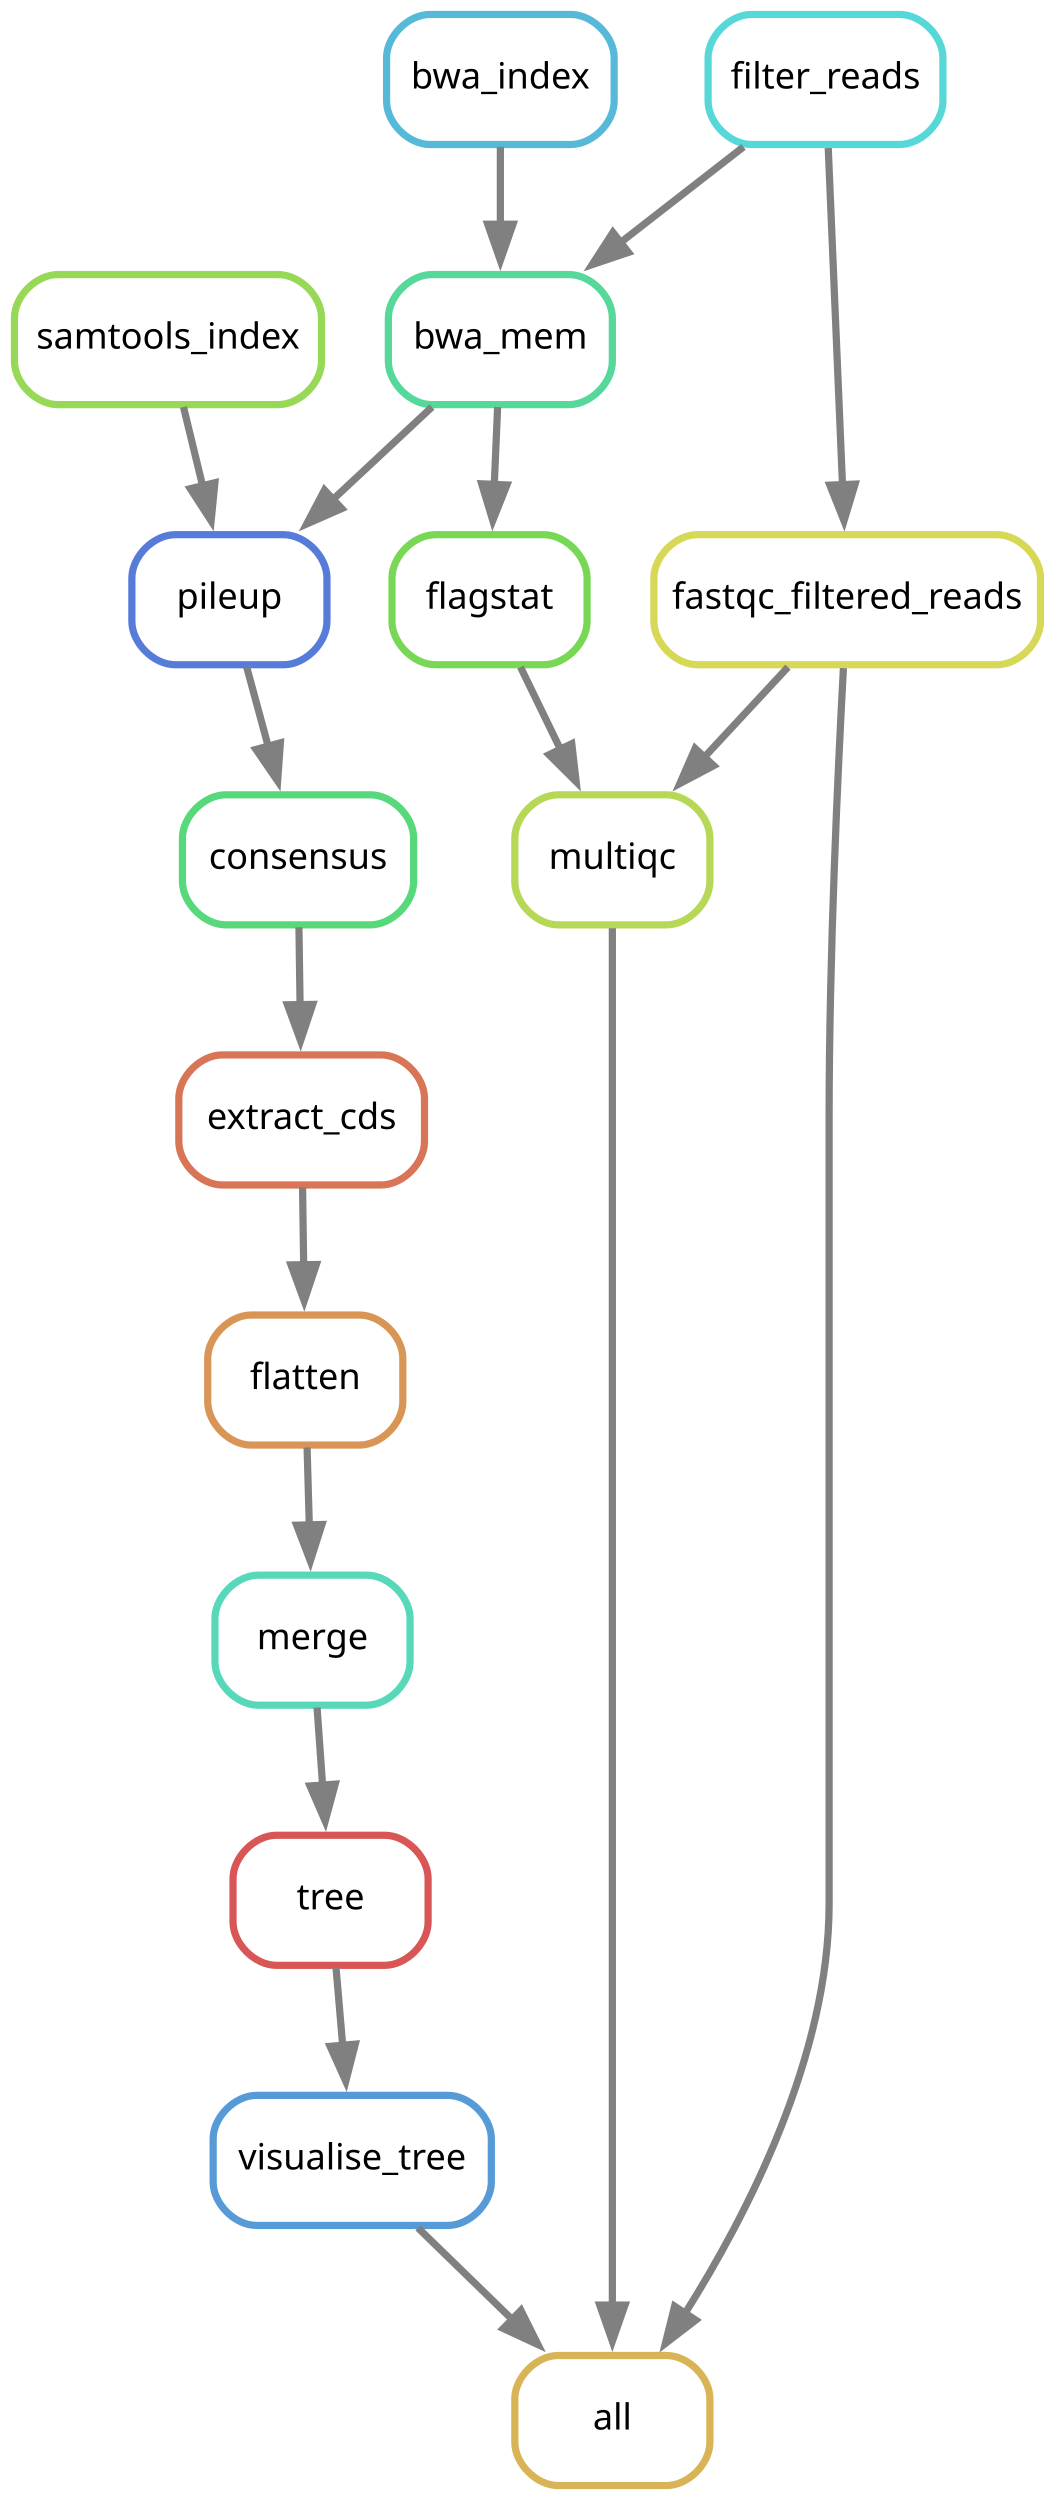
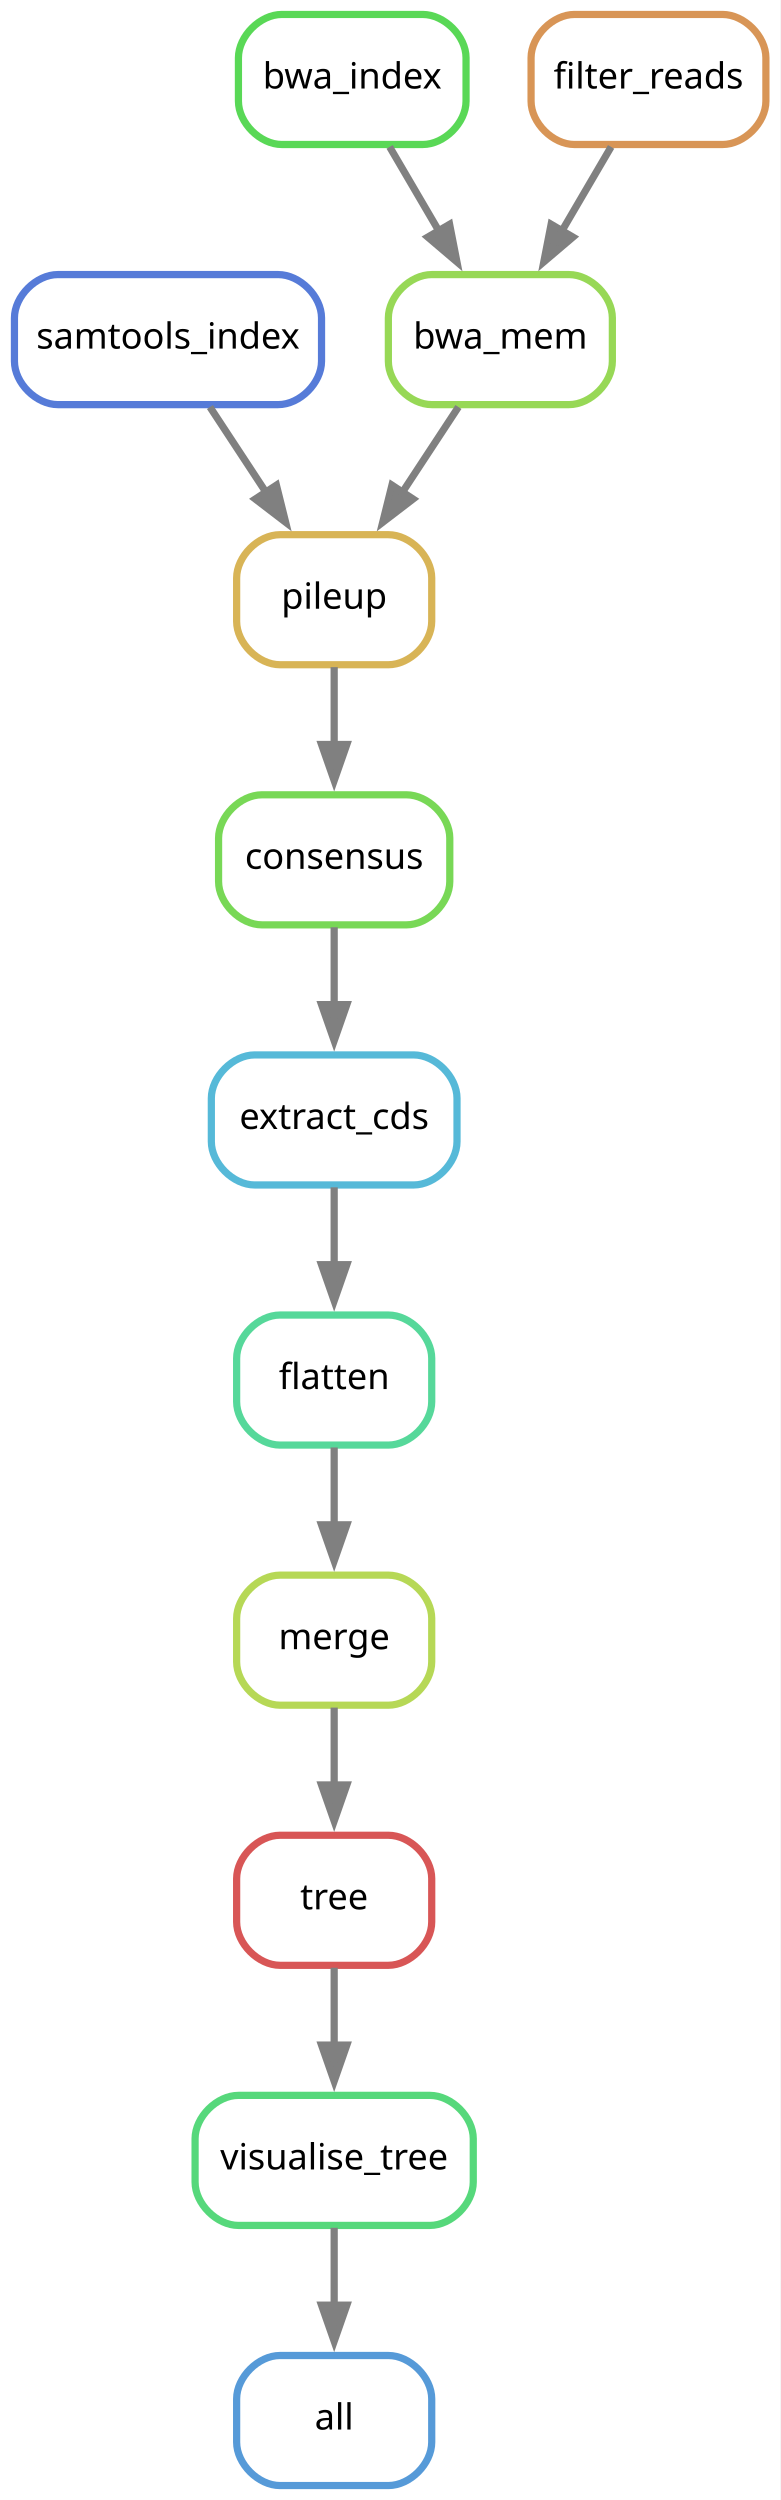
- <svg xmlns="http://www.w3.org/2000/svg" width="292pt" height="692pt" viewBox="0.00 0.00 292.00 692.00">
+ <svg xmlns="http://www.w3.org/2000/svg" width="216pt" height="692pt" viewBox="0.00 0.00 216.00 692.00">
  <g id="graph0" class="graph" transform="scale(1 1) rotate(0) translate(4 688)">
-     <polygon fill="white" stroke="none" points="-4,4 -4,-688 288,-688 288,4 -4,4" />
+     <polygon fill="white" stroke="none" points="-4,4 -4,-688 212,-688 212,4 -4,4" />
    <g id="node1" class="node">
-       <path fill="none" stroke="#d8b456" stroke-width="2" d="M180.5,-36C180.5,-36 150.5,-36 150.5,-36 144.5,-36 138.5,-30 138.5,-24 138.5,-24 138.5,-12 138.5,-12 138.5,-6 144.5,0 150.5,0 150.5,0 180.5,0 180.5,0 186.5,0 192.5,-6 192.5,-12 192.5,-12 192.5,-24 192.5,-24 192.5,-30 186.5,-36 180.5,-36" />
-       <text text-anchor="middle" x="165.5" y="-15.5" font-family="sans" font-size="10.00">all</text>
+       <path fill="none" stroke="#569ad8" stroke-width="2" d="M103.5,-36C103.5,-36 73.5,-36 73.5,-36 67.5,-36 61.5,-30 61.5,-24 61.5,-24 61.5,-12 61.5,-12 61.5,-6 67.5,0 73.5,0 73.5,0 103.5,0 103.5,0 109.5,0 115.5,-6 115.5,-12 115.5,-12 115.5,-24 115.5,-24 115.5,-30 109.5,-36 103.5,-36" />
+       <text text-anchor="middle" x="88.5" y="-15.5" font-family="sans" font-size="10.00">all</text>
    </g>
    <g id="node2" class="node">
-       <path fill="none" stroke="#569ad8" stroke-width="2" d="M120,-108C120,-108 67,-108 67,-108 61,-108 55,-102 55,-96 55,-96 55,-84 55,-84 55,-78 61,-72 67,-72 67,-72 120,-72 120,-72 126,-72 132,-78 132,-84 132,-84 132,-96 132,-96 132,-102 126,-108 120,-108" />
-       <text text-anchor="middle" x="93.5" y="-87.5" font-family="sans" font-size="10.00">visualise_tree</text>
+       <path fill="none" stroke="#56d87b" stroke-width="2" d="M115,-108C115,-108 62,-108 62,-108 56,-108 50,-102 50,-96 50,-96 50,-84 50,-84 50,-78 56,-72 62,-72 62,-72 115,-72 115,-72 121,-72 127,-78 127,-84 127,-84 127,-96 127,-96 127,-102 121,-108 115,-108" />
+       <text text-anchor="middle" x="88.5" y="-87.5" font-family="sans" font-size="10.00">visualise_tree</text>
+     </g>
+     <g id="edge1" class="edge">
+       <path fill="none" stroke="grey" stroke-width="2" d="M88.5,-71.34C88.5,-64.75 88.5,-57.08 88.5,-49.67" />
+       <polygon fill="grey" stroke="grey" stroke-width="2" points="92,-49.93 88.5,-39.93 85,-49.93 92,-49.93" />
+     </g>
+     <g id="node3" class="node">
+       <path fill="none" stroke="#d85656" stroke-width="2" d="M103.5,-180C103.5,-180 73.5,-180 73.5,-180 67.5,-180 61.5,-174 61.5,-168 61.5,-168 61.5,-156 61.5,-156 61.5,-150 67.5,-144 73.5,-144 73.5,-144 103.5,-144 103.5,-144 109.5,-144 115.5,-150 115.5,-156 115.5,-156 115.5,-168 115.5,-168 115.5,-174 109.5,-180 103.5,-180" />
+       <text text-anchor="middle" x="88.5" y="-159.5" font-family="sans" font-size="10.00">tree</text>
+     </g>
+     <g id="edge2" class="edge">
+       <path fill="none" stroke="grey" stroke-width="2" d="M88.5,-143.34C88.5,-136.75 88.5,-129.08 88.5,-121.67" />
+       <polygon fill="grey" stroke="grey" stroke-width="2" points="92,-121.93 88.5,-111.93 85,-121.93 92,-121.93" />
+     </g>
+     <g id="node4" class="node">
+       <path fill="none" stroke="#b6d856" stroke-width="2" d="M103.5,-252C103.5,-252 73.5,-252 73.5,-252 67.5,-252 61.5,-246 61.5,-240 61.5,-240 61.5,-228 61.5,-228 61.5,-222 67.5,-216 73.5,-216 73.5,-216 103.5,-216 103.5,-216 109.5,-216 115.5,-222 115.5,-228 115.5,-228 115.5,-240 115.5,-240 115.5,-246 109.5,-252 103.5,-252" />
+       <text text-anchor="middle" x="88.5" y="-231.5" font-family="sans" font-size="10.00">merge</text>
    </g>
    <g id="edge3" class="edge">
-       <path fill="none" stroke="grey" stroke-width="2" d="M111.67,-71.34C119.62,-63.6 129.13,-54.36 137.93,-45.81" />
-       <polygon fill="grey" stroke="grey" stroke-width="2" points="140.19,-48.49 144.92,-39.01 135.31,-43.47 140.19,-48.49" />
+       <path fill="none" stroke="grey" stroke-width="2" d="M88.5,-215.34C88.5,-208.75 88.5,-201.08 88.5,-193.67" />
+       <polygon fill="grey" stroke="grey" stroke-width="2" points="92,-193.93 88.5,-183.93 85,-193.93 92,-193.93" />
    </g>
-     <g id="node3" class="node">
-       <path fill="none" stroke="#d85656" stroke-width="2" d="M102.5,-180C102.5,-180 72.5,-180 72.5,-180 66.5,-180 60.5,-174 60.5,-168 60.5,-168 60.5,-156 60.5,-156 60.5,-150 66.5,-144 72.5,-144 72.5,-144 102.5,-144 102.5,-144 108.5,-144 114.5,-150 114.5,-156 114.5,-156 114.5,-168 114.5,-168 114.5,-174 108.5,-180 102.5,-180" />
-       <text text-anchor="middle" x="87.5" y="-159.5" font-family="sans" font-size="10.00">tree</text>
+     <g id="node5" class="node">
+       <path fill="none" stroke="#56d89a" stroke-width="2" d="M103.5,-324C103.5,-324 73.5,-324 73.5,-324 67.5,-324 61.5,-318 61.5,-312 61.5,-312 61.5,-300 61.5,-300 61.5,-294 67.5,-288 73.5,-288 73.5,-288 103.5,-288 103.5,-288 109.5,-288 115.5,-294 115.5,-300 115.5,-300 115.5,-312 115.5,-312 115.5,-318 109.5,-324 103.5,-324" />
+       <text text-anchor="middle" x="88.5" y="-303.5" font-family="sans" font-size="10.00">flatten</text>
    </g>
    <g id="edge4" class="edge">
-       <path fill="none" stroke="grey" stroke-width="2" d="M89.01,-143.34C89.58,-136.75 90.24,-129.08 90.87,-121.67" />
-       <polygon fill="grey" stroke="grey" stroke-width="2" points="94.34,-122.18 91.71,-111.92 87.37,-121.58 94.34,-122.18" />
+       <path fill="none" stroke="grey" stroke-width="2" d="M88.5,-287.34C88.5,-280.75 88.5,-273.08 88.5,-265.67" />
+       <polygon fill="grey" stroke="grey" stroke-width="2" points="92,-265.93 88.5,-255.93 85,-265.93 92,-265.93" />
    </g>
-     <g id="node4" class="node">
-       <path fill="none" stroke="#56d8b9" stroke-width="2" d="M97.5,-252C97.5,-252 67.5,-252 67.5,-252 61.5,-252 55.5,-246 55.5,-240 55.5,-240 55.5,-228 55.5,-228 55.5,-222 61.5,-216 67.5,-216 67.5,-216 97.5,-216 97.5,-216 103.5,-216 109.5,-222 109.5,-228 109.5,-228 109.5,-240 109.5,-240 109.5,-246 103.5,-252 97.5,-252" />
-       <text text-anchor="middle" x="82.5" y="-231.5" font-family="sans" font-size="10.00">merge</text>
+     <g id="node6" class="node">
+       <path fill="none" stroke="#56b9d8" stroke-width="2" d="M110.5,-396C110.5,-396 66.5,-396 66.5,-396 60.5,-396 54.5,-390 54.5,-384 54.5,-384 54.5,-372 54.5,-372 54.5,-366 60.5,-360 66.5,-360 66.5,-360 110.5,-360 110.5,-360 116.5,-360 122.5,-366 122.5,-372 122.5,-372 122.5,-384 122.5,-384 122.5,-390 116.5,-396 110.5,-396" />
+       <text text-anchor="middle" x="88.5" y="-375.5" font-family="sans" font-size="10.00">extract_cds</text>
    </g>
    <g id="edge5" class="edge">
-       <path fill="none" stroke="grey" stroke-width="2" d="M83.76,-215.34C84.23,-208.75 84.78,-201.08 85.31,-193.67" />
-       <polygon fill="grey" stroke="grey" stroke-width="2" points="88.78,-194.15 86.01,-183.92 81.8,-193.65 88.78,-194.15" />
+       <path fill="none" stroke="grey" stroke-width="2" d="M88.5,-359.34C88.5,-352.75 88.5,-345.08 88.5,-337.67" />
+       <polygon fill="grey" stroke="grey" stroke-width="2" points="92,-337.93 88.5,-327.93 85,-337.93 92,-337.93" />
    </g>
-     <g id="node5" class="node">
-       <path fill="none" stroke="#d89556" stroke-width="2" d="M95.5,-324C95.5,-324 65.5,-324 65.5,-324 59.5,-324 53.5,-318 53.5,-312 53.5,-312 53.5,-300 53.5,-300 53.5,-294 59.5,-288 65.5,-288 65.5,-288 95.5,-288 95.5,-288 101.5,-288 107.5,-294 107.5,-300 107.5,-300 107.5,-312 107.5,-312 107.5,-318 101.5,-324 95.5,-324" />
-       <text text-anchor="middle" x="80.5" y="-303.5" font-family="sans" font-size="10.00">flatten</text>
+     <g id="node7" class="node">
+       <path fill="none" stroke="#78d856" stroke-width="2" d="M108.5,-468C108.5,-468 68.5,-468 68.5,-468 62.5,-468 56.5,-462 56.5,-456 56.5,-456 56.5,-444 56.5,-444 56.5,-438 62.5,-432 68.5,-432 68.5,-432 108.5,-432 108.5,-432 114.5,-432 120.5,-438 120.5,-444 120.5,-444 120.5,-456 120.5,-456 120.5,-462 114.5,-468 108.5,-468" />
+       <text text-anchor="middle" x="88.5" y="-447.5" font-family="sans" font-size="10.00">consensus</text>
    </g>
    <g id="edge6" class="edge">
-       <path fill="none" stroke="grey" stroke-width="2" d="M81,-287.34C81.19,-280.75 81.41,-273.08 81.62,-265.67" />
-       <polygon fill="grey" stroke="grey" stroke-width="2" points="85.11,-266.02 81.9,-255.93 78.12,-265.82 85.11,-266.02" />
+       <path fill="none" stroke="grey" stroke-width="2" d="M88.5,-431.34C88.5,-424.75 88.5,-417.08 88.5,-409.67" />
+       <polygon fill="grey" stroke="grey" stroke-width="2" points="92,-409.93 88.5,-399.93 85,-409.93 92,-409.93" />
    </g>
-     <g id="node6" class="node">
-       <path fill="none" stroke="#d87556" stroke-width="2" d="M101.5,-396C101.5,-396 57.5,-396 57.5,-396 51.5,-396 45.5,-390 45.5,-384 45.5,-384 45.5,-372 45.5,-372 45.5,-366 51.5,-360 57.5,-360 57.5,-360 101.5,-360 101.5,-360 107.5,-360 113.5,-366 113.5,-372 113.5,-372 113.5,-384 113.5,-384 113.5,-390 107.5,-396 101.5,-396" />
-       <text text-anchor="middle" x="79.5" y="-375.5" font-family="sans" font-size="10.00">extract_cds</text>
+     <g id="node8" class="node">
+       <path fill="none" stroke="#d8b456" stroke-width="2" d="M103.5,-540C103.5,-540 73.5,-540 73.5,-540 67.5,-540 61.5,-534 61.5,-528 61.5,-528 61.5,-516 61.5,-516 61.5,-510 67.5,-504 73.5,-504 73.5,-504 103.5,-504 103.5,-504 109.5,-504 115.5,-510 115.5,-516 115.5,-516 115.5,-528 115.5,-528 115.5,-534 109.5,-540 103.5,-540" />
+       <text text-anchor="middle" x="88.5" y="-519.5" font-family="sans" font-size="10.00">pileup</text>
    </g>
    <g id="edge7" class="edge">
-       <path fill="none" stroke="grey" stroke-width="2" d="M79.75,-359.34C79.85,-352.75 79.96,-345.08 80.06,-337.67" />
-       <polygon fill="grey" stroke="grey" stroke-width="2" points="83.56,-337.98 80.2,-327.93 76.56,-337.88 83.56,-337.98" />
+       <path fill="none" stroke="grey" stroke-width="2" d="M88.5,-503.34C88.5,-496.75 88.5,-489.08 88.5,-481.67" />
+       <polygon fill="grey" stroke="grey" stroke-width="2" points="92,-481.93 88.5,-471.93 85,-481.93 92,-481.93" />
    </g>
-     <g id="node7" class="node">
-       <path fill="none" stroke="#56d87b" stroke-width="2" d="M98.5,-468C98.5,-468 58.5,-468 58.5,-468 52.5,-468 46.5,-462 46.5,-456 46.5,-456 46.5,-444 46.5,-444 46.5,-438 52.5,-432 58.5,-432 58.5,-432 98.5,-432 98.5,-432 104.5,-432 110.5,-438 110.5,-444 110.5,-444 110.5,-456 110.5,-456 110.5,-462 104.5,-468 98.5,-468" />
-       <text text-anchor="middle" x="78.5" y="-447.5" font-family="sans" font-size="10.00">consensus</text>
+     <g id="node9" class="node">
+       <path fill="none" stroke="#567bd8" stroke-width="2" d="M73,-612C73,-612 12,-612 12,-612 6,-612 0,-606 0,-600 0,-600 0,-588 0,-588 0,-582 6,-576 12,-576 12,-576 73,-576 73,-576 79,-576 85,-582 85,-588 85,-588 85,-600 85,-600 85,-606 79,-612 73,-612" />
+       <text text-anchor="middle" x="42.5" y="-591.5" font-family="sans" font-size="10.00">samtools_index</text>
+     </g>
+     <g id="edge9" class="edge">
+       <path fill="none" stroke="grey" stroke-width="2" d="M54.11,-575.34C58.81,-568.18 64.37,-559.73 69.62,-551.73" />
+       <polygon fill="grey" stroke="grey" stroke-width="2" points="72.51,-553.71 75.07,-543.43 66.66,-549.87 72.51,-553.71" />
+     </g>
+     <g id="node10" class="node">
+       <path fill="none" stroke="#97d856" stroke-width="2" d="M153.5,-612C153.5,-612 115.5,-612 115.5,-612 109.5,-612 103.5,-606 103.5,-600 103.5,-600 103.5,-588 103.5,-588 103.5,-582 109.5,-576 115.5,-576 115.5,-576 153.5,-576 153.5,-576 159.5,-576 165.5,-582 165.5,-588 165.5,-588 165.5,-600 165.5,-600 165.5,-606 159.5,-612 153.5,-612" />
+       <text text-anchor="middle" x="134.5" y="-591.5" font-family="sans" font-size="10.00">bwa_mem</text>
    </g>
    <g id="edge8" class="edge">
-       <path fill="none" stroke="grey" stroke-width="2" d="M78.75,-431.34C78.85,-424.75 78.96,-417.08 79.06,-409.67" />
-       <polygon fill="grey" stroke="grey" stroke-width="2" points="82.56,-409.98 79.2,-399.93 75.56,-409.88 82.56,-409.98" />
+       <path fill="none" stroke="grey" stroke-width="2" d="M122.89,-575.34C118.19,-568.18 112.63,-559.73 107.38,-551.73" />
+       <polygon fill="grey" stroke="grey" stroke-width="2" points="110.34,-549.87 101.93,-543.43 104.49,-553.71 110.34,-549.87" />
    </g>
-     <g id="node8" class="node">
-       <path fill="none" stroke="#567bd8" stroke-width="2" d="M74.5,-540C74.5,-540 44.5,-540 44.5,-540 38.5,-540 32.5,-534 32.5,-528 32.5,-528 32.5,-516 32.5,-516 32.5,-510 38.5,-504 44.5,-504 44.5,-504 74.5,-504 74.5,-504 80.5,-504 86.5,-510 86.5,-516 86.5,-516 86.5,-528 86.5,-528 86.5,-534 80.5,-540 74.5,-540" />
-       <text text-anchor="middle" x="59.5" y="-519.5" font-family="sans" font-size="10.00">pileup</text>
+     <g id="node11" class="node">
+       <path fill="none" stroke="#59d856" stroke-width="2" d="M113,-684C113,-684 74,-684 74,-684 68,-684 62,-678 62,-672 62,-672 62,-660 62,-660 62,-654 68,-648 74,-648 74,-648 113,-648 113,-648 119,-648 125,-654 125,-660 125,-660 125,-672 125,-672 125,-678 119,-684 113,-684" />
+       <text text-anchor="middle" x="93.5" y="-663.5" font-family="sans" font-size="10.00">bwa_index</text>
    </g>
-     <g id="edge9" class="edge">
-       <path fill="none" stroke="grey" stroke-width="2" d="M64.29,-503.34C66.1,-496.67 68.22,-488.89 70.25,-481.39" />
-       <polygon fill="grey" stroke="grey" stroke-width="2" points="73.61,-482.39 72.85,-471.82 66.85,-480.56 73.61,-482.39" />
+     <g id="edge10" class="edge">
+       <path fill="none" stroke="grey" stroke-width="2" d="M103.85,-647.34C107.99,-640.26 112.87,-631.92 117.51,-624" />
+       <polygon fill="grey" stroke="grey" stroke-width="2" points="120.45,-625.91 122.48,-615.51 114.41,-622.37 120.45,-625.91" />
    </g>
-     <g id="node9" class="node">
-       <path fill="none" stroke="#97d856" stroke-width="2" d="M73,-612C73,-612 12,-612 12,-612 6,-612 0,-606 0,-600 0,-600 0,-588 0,-588 0,-582 6,-576 12,-576 12,-576 73,-576 73,-576 79,-576 85,-582 85,-588 85,-588 85,-600 85,-600 85,-606 79,-612 73,-612" />
-       <text text-anchor="middle" x="42.5" y="-591.5" font-family="sans" font-size="10.00">samtools_index</text>
+     <g id="node12" class="node">
+       <path fill="none" stroke="#d89556" stroke-width="2" d="M196,-684C196,-684 155,-684 155,-684 149,-684 143,-678 143,-672 143,-672 143,-660 143,-660 143,-654 149,-648 155,-648 155,-648 196,-648 196,-648 202,-648 208,-654 208,-660 208,-660 208,-672 208,-672 208,-678 202,-684 196,-684" />
+       <text text-anchor="middle" x="175.5" y="-663.5" font-family="sans" font-size="10.00">filter_reads</text>
    </g>
    <g id="edge11" class="edge">
-       <path fill="none" stroke="grey" stroke-width="2" d="M46.79,-575.34C48.41,-568.67 50.3,-560.89 52.12,-553.39" />
-       <polygon fill="grey" stroke="grey" stroke-width="2" points="55.48,-554.39 54.44,-543.84 48.68,-552.73 55.48,-554.39" />
-     </g>
-     <g id="node10" class="node">
-       <path fill="none" stroke="#56d89a" stroke-width="2" d="M153.5,-612C153.5,-612 115.5,-612 115.5,-612 109.5,-612 103.5,-606 103.5,-600 103.5,-600 103.5,-588 103.5,-588 103.5,-582 109.5,-576 115.5,-576 115.5,-576 153.5,-576 153.5,-576 159.5,-576 165.5,-582 165.5,-588 165.5,-588 165.5,-600 165.5,-600 165.5,-606 159.5,-612 153.5,-612" />
-       <text text-anchor="middle" x="134.5" y="-591.5" font-family="sans" font-size="10.00">bwa_mem</text>
-     </g>
-     <g id="edge10" class="edge">
-       <path fill="none" stroke="grey" stroke-width="2" d="M115.57,-575.34C107.2,-567.52 97.17,-558.16 87.93,-549.53" />
-       <polygon fill="grey" stroke="grey" stroke-width="2" points="90.59,-547.23 80.89,-542.97 85.82,-552.35 90.59,-547.23" />
-     </g>
-     <g id="node15" class="node">
-       <path fill="none" stroke="#78d856" stroke-width="2" d="M146.5,-540C146.5,-540 116.5,-540 116.5,-540 110.5,-540 104.5,-534 104.5,-528 104.5,-528 104.5,-516 104.5,-516 104.5,-510 110.5,-504 116.5,-504 116.5,-504 146.5,-504 146.5,-504 152.5,-504 158.5,-510 158.5,-516 158.5,-516 158.5,-528 158.5,-528 158.5,-534 152.5,-540 146.5,-540" />
-       <text text-anchor="middle" x="131.5" y="-519.5" font-family="sans" font-size="10.00">flagstat</text>
-     </g>
-     <g id="edge17" class="edge">
-       <path fill="none" stroke="grey" stroke-width="2" d="M133.74,-575.34C133.46,-568.75 133.13,-561.08 132.81,-553.67" />
-       <polygon fill="grey" stroke="grey" stroke-width="2" points="136.32,-553.77 132.4,-543.93 129.33,-554.07 136.32,-553.77" />
-     </g>
-     <g id="node11" class="node">
-       <path fill="none" stroke="#56b9d8" stroke-width="2" d="M154,-684C154,-684 115,-684 115,-684 109,-684 103,-678 103,-672 103,-672 103,-660 103,-660 103,-654 109,-648 115,-648 115,-648 154,-648 154,-648 160,-648 166,-654 166,-660 166,-660 166,-672 166,-672 166,-678 160,-684 154,-684" />
-       <text text-anchor="middle" x="134.5" y="-663.5" font-family="sans" font-size="10.00">bwa_index</text>
-     </g>
-     <g id="edge12" class="edge">
-       <path fill="none" stroke="grey" stroke-width="2" d="M134.5,-647.34C134.5,-640.75 134.5,-633.08 134.5,-625.67" />
-       <polygon fill="grey" stroke="grey" stroke-width="2" points="138,-625.93 134.5,-615.93 131,-625.93 138,-625.93" />
-     </g>
-     <g id="node12" class="node">
-       <path fill="none" stroke="#56d8d8" stroke-width="2" d="M245,-684C245,-684 204,-684 204,-684 198,-684 192,-678 192,-672 192,-672 192,-660 192,-660 192,-654 198,-648 204,-648 204,-648 245,-648 245,-648 251,-648 257,-654 257,-660 257,-660 257,-672 257,-672 257,-678 251,-684 245,-684" />
-       <text text-anchor="middle" x="224.5" y="-663.5" font-family="sans" font-size="10.00">filter_reads</text>
-     </g>
-     <g id="edge13" class="edge">
-       <path fill="none" stroke="grey" stroke-width="2" d="M201.79,-647.34C191.42,-639.27 178.95,-629.57 167.57,-620.72" />
-       <polygon fill="grey" stroke="grey" stroke-width="2" points="169.95,-618.14 159.91,-614.76 165.65,-623.66 169.95,-618.14" />
-     </g>
-     <g id="node13" class="node">
-       <path fill="none" stroke="#d6d856" stroke-width="2" d="M272,-540C272,-540 189,-540 189,-540 183,-540 177,-534 177,-528 177,-528 177,-516 177,-516 177,-510 183,-504 189,-504 189,-504 272,-504 272,-504 278,-504 284,-510 284,-516 284,-516 284,-528 284,-528 284,-534 278,-540 272,-540" />
-       <text text-anchor="middle" x="230.5" y="-519.5" font-family="sans" font-size="10.00">fastqc_filtered_reads</text>
-     </g>
-     <g id="edge14" class="edge">
-       <path fill="none" stroke="grey" stroke-width="2" d="M225.26,-647.02C226.25,-623.54 228,-582.11 229.21,-553.64" />
-       <polygon fill="grey" stroke="grey" stroke-width="2" points="232.69,-554 229.62,-543.86 225.7,-553.71 232.69,-554" />
-     </g>
-     <g id="edge1" class="edge">
-       <path fill="none" stroke="grey" stroke-width="2" d="M229.46,-503.07C228,-476.15 225.5,-423.65 225.5,-379 225.5,-379 225.5,-379 225.5,-161 225.5,-119.08 203.04,-75.3 185.6,-47.63" />
-       <polygon fill="grey" stroke="grey" stroke-width="2" points="188.58,-45.79 180.18,-39.34 182.73,-49.63 188.58,-45.79" />
-     </g>
-     <g id="node14" class="node">
-       <path fill="none" stroke="#b6d856" stroke-width="2" d="M180.5,-468C180.5,-468 150.5,-468 150.5,-468 144.5,-468 138.5,-462 138.5,-456 138.5,-456 138.5,-444 138.5,-444 138.5,-438 144.5,-432 150.5,-432 150.5,-432 180.5,-432 180.5,-432 186.5,-432 192.5,-438 192.5,-444 192.5,-444 192.5,-456 192.5,-456 192.5,-462 186.5,-468 180.5,-468" />
-       <text text-anchor="middle" x="165.5" y="-447.5" font-family="sans" font-size="10.00">multiqc</text>
-     </g>
-     <g id="edge15" class="edge">
-       <path fill="none" stroke="grey" stroke-width="2" d="M214.1,-503.34C207.07,-495.77 198.7,-486.75 190.9,-478.35" />
-       <polygon fill="grey" stroke="grey" stroke-width="2" points="193.55,-476.07 184.18,-471.12 188.42,-480.83 193.55,-476.07" />
-     </g>
-     <g id="edge2" class="edge">
-       <path fill="none" stroke="grey" stroke-width="2" d="M165.5,-431.07C165.5,-404.13 165.5,-351.62 165.5,-307 165.5,-307 165.5,-307 165.5,-161 165.5,-122.65 165.5,-78.48 165.5,-49.72" />
-       <polygon fill="grey" stroke="grey" stroke-width="2" points="169,-49.96 165.5,-39.96 162,-49.96 169,-49.96" />
-     </g>
-     <g id="edge16" class="edge">
-       <path fill="none" stroke="grey" stroke-width="2" d="M140.08,-503.34C143.44,-496.43 147.38,-488.31 151.14,-480.56" />
-       <polygon fill="grey" stroke="grey" stroke-width="2" points="154.26,-482.15 155.48,-471.62 147.96,-479.09 154.26,-482.15" />
+       <path fill="none" stroke="grey" stroke-width="2" d="M165.15,-647.34C161.01,-640.26 156.13,-631.92 151.49,-624" />
+       <polygon fill="grey" stroke="grey" stroke-width="2" points="154.59,-622.37 146.52,-615.51 148.55,-625.91 154.59,-622.37" />
    </g>
  </g>
</svg>
